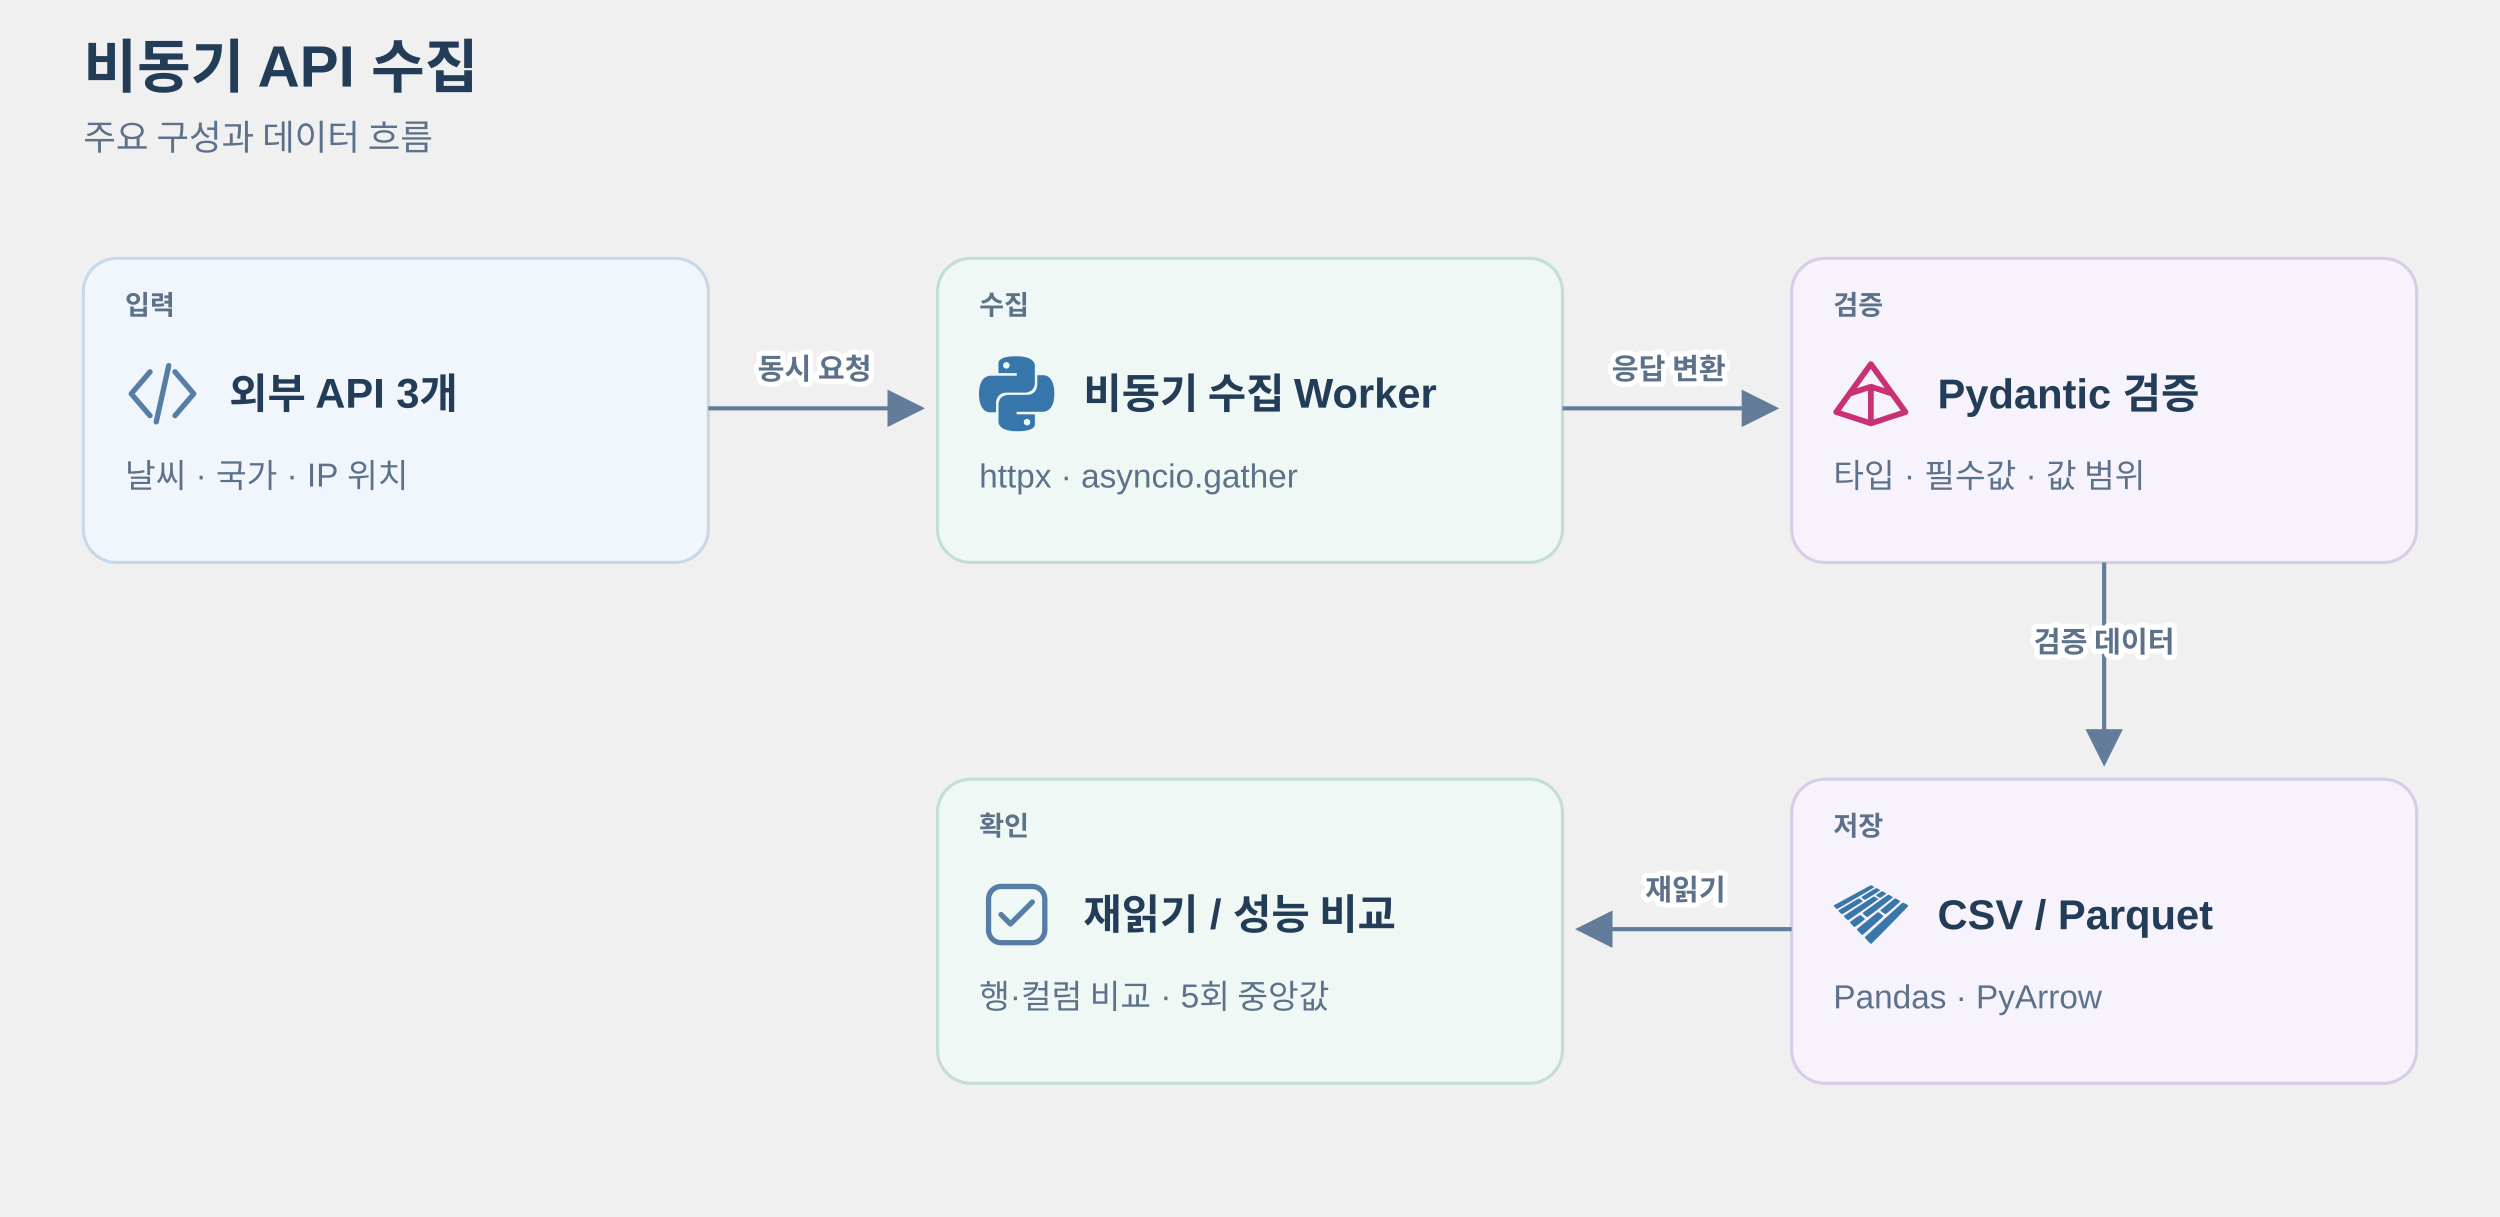
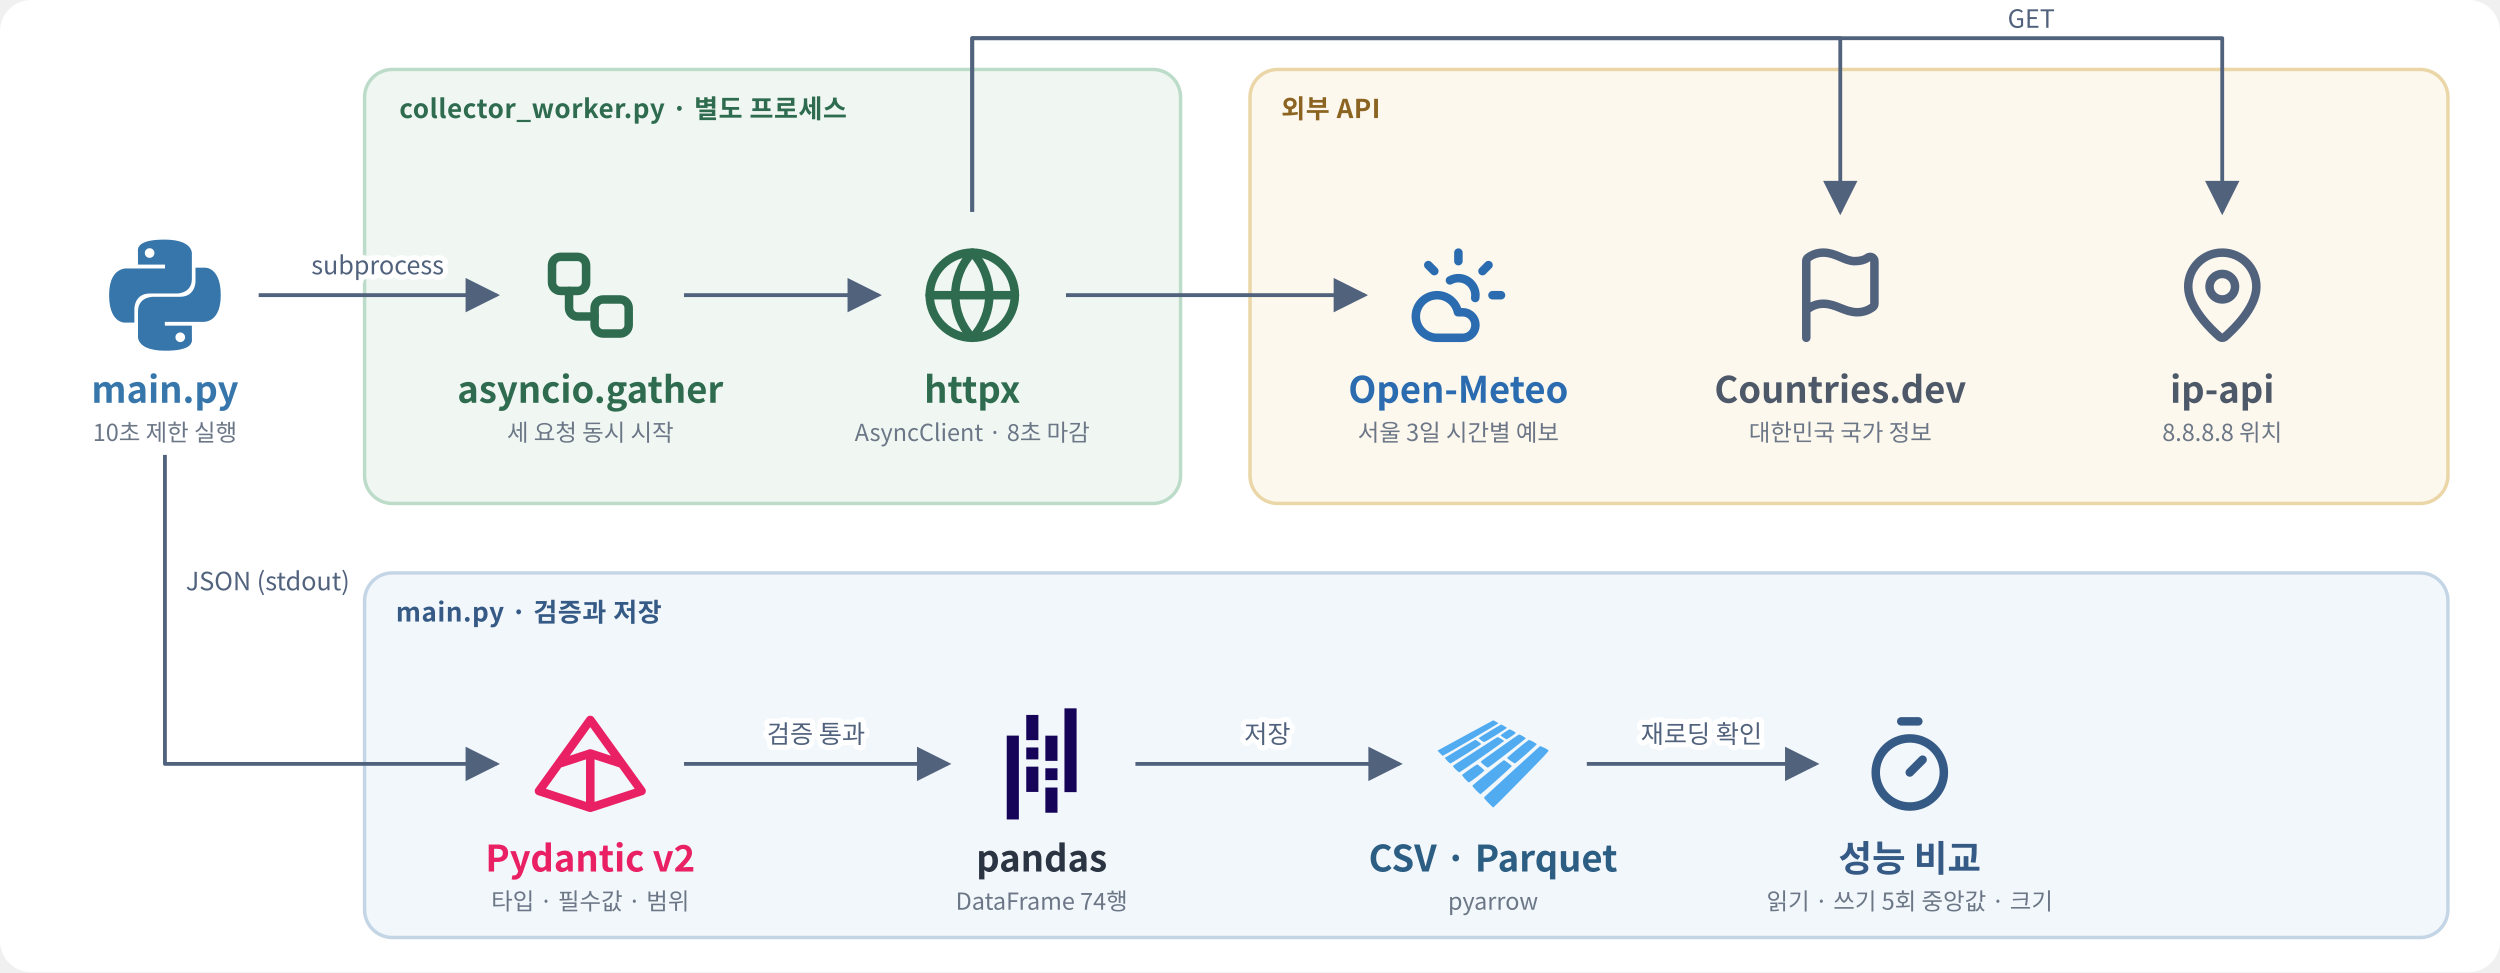
- <svg xmlns="http://www.w3.org/2000/svg" width="1200" height="584" viewBox="0 0 1200 584" role="img" aria-labelledby="title desc">
-   <style>text{font-family:"Apple SD Gothic Neo","Noto Sans KR","Malgun Gothic",Arial,sans-serif}</style>
+ <svg xmlns="http://www.w3.org/2000/svg" viewBox="0 0 1440 560" width="1440" height="560" font-family="Pretendard, 'Apple SD Gothic Neo', 'Noto Sans KR', 'Noto Sans CJK KR', 'Malgun Gothic', sans-serif">
  <defs>
-     <marker id="arrow" markerWidth="9" markerHeight="9" refX="8" refY="4.5" orient="auto">
-       <path d="M0 0L9 4.5L0 9Z" fill="#637C99" />
+     <marker id="ah" viewBox="0 0 10 10" refX="9" refY="5" markerWidth="9" markerHeight="9" orient="auto-start-reverse">
+       <path d="M0,0 L10,5 L0,10 z" fill="#51627d" />
    </marker>
  </defs>
-   <text x="40" y="42" font-size="28" font-weight="700" fill="#233D58">비동기 API 수집</text>
-   <text x="40" y="72" font-size="17" fill="#5D728A">주요 구성과 데이터 흐름</text>
-   <rect x="40" y="124" width="300" height="146" rx="16" fill="#F0F6FC" stroke="#C7D8E9" stroke-width="1.5" />
-   <text x="60" y="151" font-size="13" font-weight="700" fill="#5D728A">입력</text>
-   <g transform="translate(60 171) scale(1.5)" fill="none" stroke="#557DA5" stroke-width="1.7" stroke-linecap="round" stroke-linejoin="round">
-     <path d="M8 5L2 12l6 7M16 5l6 7-6 7M14 3l-4 18" />
+   <rect x="0" y="0" width="1440" height="560" rx="18" fill="#ffffff" />
+   <rect x="210" y="40" width="470" height="250" rx="16" fill="#f0f7f3" stroke="#bcdcc9" stroke-width="2" />
+   <text x="230" y="68" font-size="15" font-weight="700" fill="#2f6b4f" letter-spacing="0.3">collector_worker.py · 별도 프로세스</text>
+   <rect x="720" y="40" width="690" height="250" rx="16" fill="#fdf8ee" stroke="#ead6a6" stroke-width="2" />
+   <text x="738" y="68" font-size="15" font-weight="700" fill="#8a6420" letter-spacing="0.3">외부 API</text>
+   <rect x="210" y="330" width="1200" height="210" rx="16" fill="#f2f7fb" stroke="#c4d5e6" stroke-width="2" />
+   <text x="228" y="358" font-size="15" font-weight="700" fill="#355a85" letter-spacing="0.3">main.py · 검증과 저장</text>
+   <path d="M149.0,170.0 L286.0,170.0" fill="none" stroke="#51627d" stroke-width="2.2" stroke-linejoin="round" marker-end="url(#ah)" />
+   <path d="M394.0,170.0 L506.0,170.0" fill="none" stroke="#51627d" stroke-width="2.2" stroke-linejoin="round" marker-end="url(#ah)" />
+   <path d="M614.0,170.0 L786.0,170.0" fill="none" stroke="#51627d" stroke-width="2.2" stroke-linejoin="round" marker-end="url(#ah)" />
+   <path d="M560.0,122.0 L560.0,22.0 L1060.0,22.0 L1060.0,122.0" fill="none" stroke="#51627d" stroke-width="2.2" stroke-linejoin="round" marker-end="url(#ah)" />
+   <path d="M560.0,122.0 L560.0,22.0 L1280.0,22.0 L1280.0,122.0" fill="none" stroke="#51627d" stroke-width="2.2" stroke-linejoin="round" marker-end="url(#ah)" />
+   <path d="M95.0,262.0 L95.0,440.0 L286.0,440.0" fill="none" stroke="#51627d" stroke-width="2.2" stroke-linejoin="round" marker-end="url(#ah)" />
+   <path d="M394.0,440.0 L546.0,440.0" fill="none" stroke="#51627d" stroke-width="2.2" stroke-linejoin="round" marker-end="url(#ah)" />
+   <path d="M654.0,440.0 L806.0,440.0" fill="none" stroke="#51627d" stroke-width="2.2" stroke-linejoin="round" marker-end="url(#ah)" />
+   <path d="M914.0,440.0 L1046.0,440.0" fill="none" stroke="#51627d" stroke-width="2.2" stroke-linejoin="round" marker-end="url(#ah)" />
+   <g transform="translate(63.0,138.0) scale(2.6667)">
+     <path d="M14.25.18l.9.2.73.26.59.3.45.32.34.34.25.34.16.33.1.3.04.26.02.2-.01.13V8.5l-.05.63-.13.55-.21.46-.26.38-.3.31-.33.25-.35.19-.35.14-.33.1-.3.07-.26.04-.21.02H8.77l-.69.05-.59.14-.5.22-.41.27-.33.32-.27.35-.2.36-.15.37-.1.35-.07.32-.04.27-.02.21v3.06H3.17l-.21-.03-.28-.07-.32-.12-.35-.18-.36-.26-.36-.36-.35-.46-.32-.59-.28-.73-.21-.88-.14-1.05-.05-1.23.06-1.22.16-1.04.24-.87.32-.71.36-.57.4-.44.42-.33.42-.24.4-.16.36-.1.32-.05.24-.01h.16l.06.01h8.16v-.83H6.18l-.01-2.75-.02-.37.05-.34.11-.31.17-.28.25-.26.31-.23.38-.2.44-.18.51-.15.58-.12.64-.1.71-.06.77-.04.84-.02 1.27.05zm-6.3 1.98l-.23.33-.08.41.08.41.23.34.33.22.41.09.41-.09.33-.22.23-.34.08-.41-.08-.41-.23-.33-.33-.22-.41-.09-.41.09zm13.09 3.95l.28.06.32.12.35.18.36.27.36.35.35.47.32.59.28.73.21.88.14 1.04.05 1.23-.06 1.23-.16 1.04-.24.86-.32.71-.36.57-.4.45-.42.33-.42.24-.4.16-.36.09-.32.05-.24.02-.16-.01h-8.22v.82h5.84l.01 2.76.02.36-.05.34-.11.31-.17.29-.25.25-.31.24-.38.2-.44.17-.51.15-.58.13-.64.09-.71.07-.77.04-.84.01-1.27-.04-1.07-.14-.9-.2-.73-.25-.59-.3-.45-.33-.34-.34-.25-.34-.16-.33-.1-.3-.04-.25-.02-.2.01-.13v-5.34l.05-.64.13-.54.21-.46.26-.38.3-.32.33-.24.35-.2.35-.14.33-.1.3-.06.26-.04.21-.02.13-.01h5.84l.69-.05.59-.14.5-.21.41-.28.33-.32.27-.35.2-.36.15-.36.1-.35.07-.32.04-.28.02-.21V6.07h2.09l.14.01zm-6.47 14.25l-.23.33-.08.41.08.41.23.33.33.23.41.08.41-.08.33-.23.23-.33.08-.41-.08-.41-.23-.33-.33-.23-.41-.08-.41.08z" fill="#3776AB" />
  </g>
-   <text x="110" y="196" font-size="20" font-weight="700" fill="#233D58">외부 API 3개</text>
-   <text x="60" y="234" font-size="16" fill="#5D728A">날씨 · 국가 · IP 위치</text>
-   <rect x="450" y="124" width="300" height="146" rx="16" fill="#EFF8F4" stroke="#C4DFD2" stroke-width="1.5" />
-   <text x="470" y="151" font-size="13" font-weight="700" fill="#5D728A">수집</text>
-   <g transform="translate(470 171) scale(1.5)" fill="#3776AB">
-     <path d="M14.25.18l.9.2.73.26.59.3.45.32.34.34.25.34.16.33.1.3.04.26.02.2-.01.13V8.5l-.05.63-.13.55-.21.46-.26.38-.3.31-.33.25-.35.19-.35.14-.33.1-.3.07-.26.04-.21.02H8.77l-.69.05-.59.14-.5.22-.41.27-.33.32-.27.35-.2.36-.15.37-.1.35-.07.32-.04.27-.02.21v3.06H3.17l-.21-.03-.28-.07-.32-.12-.35-.18-.36-.26-.36-.36-.35-.46-.32-.59-.28-.73-.21-.88-.14-1.05-.05-1.23.06-1.22.16-1.04.24-.87.32-.71.36-.57.4-.44.42-.33.42-.24.4-.16.36-.1.32-.05.24-.01h.16l.06.01h8.16v-.83H6.18l-.01-2.75-.02-.37.05-.34.11-.31.17-.28.25-.26.31-.23.38-.2.44-.18.51-.15.58-.12.64-.1.71-.06.77-.04.84-.02 1.27.05zm-6.3 1.98l-.23.33-.08.41.08.41.23.34.33.22.41.09.41-.09.33-.22.23-.34.08-.41-.08-.41-.23-.33-.33-.22-.41-.09-.41.09zm13.09 3.95l.28.06.32.12.35.18.36.27.36.35.35.47.32.59.28.73.21.88.14 1.04.05 1.23-.06 1.23-.16 1.04-.24.86-.32.71-.36.57-.4.45-.42.33-.42.24-.4.16-.36.09-.32.05-.24.02-.16-.01h-8.22v.82h5.84l.01 2.76.02.36-.05.34-.11.31-.17.29-.25.25-.31.24-.38.2-.44.17-.51.15-.58.13-.64.09-.71.07-.77.04-.84.01-1.27-.04-1.07-.14-.9-.2-.73-.25-.59-.3-.45-.33-.34-.34-.25-.34-.16-.33-.1-.3-.04-.25-.02-.2.01-.13v-5.34l.05-.64.13-.54.21-.46.26-.38.3-.32.33-.24.35-.2.35-.14.33-.1.3-.06.26-.04.21-.02.13-.01h5.84l.69-.05.59-.14.5-.21.41-.28.33-.32.27-.35.2-.36.15-.36.1-.35.07-.32.04-.28.02-.21V6.07h2.09l.14.01zm-6.47 14.25l-.23.33-.08.41.08.41.23.33.33.23.41.08.41-.08.33-.23.23-.33.08-.41-.08-.41-.23-.33-.33-.23-.41-.08-.41.08z" />
+   <text x="95" y="232.0" text-anchor="middle" font-size="21" font-weight="700" fill="#3776AB">main.py</text>
+   <text x="95" y="254.0" text-anchor="middle" font-size="13.5" fill="#6b7686">10초 제한 실행</text>
+   <svg x="310.6" y="140.6" width="58.88" height="58.88" viewBox="0 0 24 24" fill="none" stroke="#2f6b4f" stroke-width="2" stroke-linecap="round" stroke-linejoin="round">
+     <rect width="8" height="8" x="3" y="3" rx="2" />
+     <path d="M7 11v4a2 2 0 0 0 2 2h4" />
+     <rect width="8" height="8" x="13" y="13" rx="2" />
+   </svg>
+   <text x="340" y="232.0" text-anchor="middle" font-size="21" font-weight="700" fill="#2f6b4f">asyncio.gather</text>
+   <text x="340" y="254.0" text-anchor="middle" font-size="13.5" fill="#6b7686">세 요청 동시 시작</text>
+   <svg x="530.6" y="140.6" width="58.88" height="58.88" viewBox="0 0 24 24" fill="none" stroke="#2f6b4f" stroke-width="2" stroke-linecap="round" stroke-linejoin="round">
+     <circle cx="12" cy="12" r="10" />
+     <path d="M12 2a14.5 14.5 0 0 0 0 20 14.5 14.5 0 0 0 0-20" />
+     <path d="M2 12h20" />
+   </svg>
+   <text x="560" y="232.0" text-anchor="middle" font-size="21" font-weight="700" fill="#2f6b4f">httpx</text>
+   <text x="560" y="254.0" text-anchor="middle" font-size="13.5" fill="#6b7686">AsyncClient · 8초 마감</text>
+   <svg x="810.6" y="140.6" width="58.88" height="58.88" viewBox="0 0 24 24" fill="none" stroke="#2b6cb0" stroke-width="2" stroke-linecap="round" stroke-linejoin="round">
+     <path d="M12 2v2" />
+     <path d="m4.93 4.93 1.41 1.41" />
+     <path d="M20 12h2" />
+     <path d="m19.07 4.93-1.41 1.41" />
+     <path d="M15.947 12.65a4 4 0 0 0-5.925-4.128" />
+     <path d="M13 22H7a5 5 0 1 1 4.9-6H13a3 3 0 0 1 0 6Z" />
+   </svg>
+   <text x="840" y="232.0" text-anchor="middle" font-size="21" font-weight="700" fill="#2b6cb0">Open-Meteo</text>
+   <text x="840" y="254.0" text-anchor="middle" font-size="13.5" fill="#6b7686">서울 3일 시간별 예보</text>
+   <svg x="1030.6" y="140.6" width="58.88" height="58.88" viewBox="0 0 24 24" fill="none" stroke="#51627d" stroke-width="2" stroke-linecap="round" stroke-linejoin="round">
+     <path d="M4 22V4a1 1 0 0 1 .4-.8A6 6 0 0 1 8 2c3 0 5 2 7.333 2q2 0 3.067-.8A1 1 0 0 1 20 4v10a1 1 0 0 1-.4.8A6 6 0 0 1 16 16c-3 0-5-2-8-2a6 6 0 0 0-4 1.528" />
+   </svg>
+   <text x="1060" y="232.0" text-anchor="middle" font-size="21" font-weight="700" fill="#4d5868">Countries.dev</text>
+   <text x="1060" y="254.0" text-anchor="middle" font-size="13.5" fill="#6b7686">대한민국 국가 정보</text>
+   <svg x="1250.6" y="140.6" width="58.88" height="58.88" viewBox="0 0 24 24" fill="none" stroke="#51627d" stroke-width="2" stroke-linecap="round" stroke-linejoin="round">
+     <path d="M20 10c0 4.993-5.539 10.193-7.399 11.799a1 1 0 0 1-1.202 0C9.539 20.193 4 14.993 4 10a8 8 0 0 1 16 0" />
+     <circle cx="12" cy="10" r="3" />
+   </svg>
+   <text x="1280" y="232.0" text-anchor="middle" font-size="21" font-weight="700" fill="#4d5868">ip-api</text>
+   <text x="1280" y="254.0" text-anchor="middle" font-size="13.5" fill="#6b7686">8.8.8.8 위치</text>
+   <g transform="translate(308.0,408.0) scale(2.6667)">
+     <path d="m23.826 17.316-4.23-5.866-6.847-9.496c-.348-.48-1.151-.48-1.497 0l-6.845 9.494-4.233 5.868a.925.925 0 0 0 .46 1.417l11.078 3.626h.002a.92.92 0 0 0 .572 0h.002l11.077-3.626c.28-.092.5-.31.59-.592a.916.916 0 0 0-.13-.825h.002ZM12.001 4.07l4.44 6.158-4.152-1.36c-.032-.01-.066-.008-.098-.016a.8.8 0 0 0-.096-.016c-.032-.004-.062-.016-.094-.016s-.062.012-.094.016a.74.74 0 0 0-.096.016c-.032.006-.066.006-.096.016L7.59 10.221l-.026.008 4.44-6.158h-.002Zm-6.273 8.7 4.834-1.583.516-.168v9.19L2.41 17.372l3.317-4.6Zm7.197 7.437V11.02l5.35 1.752 3.316 4.598-8.666 2.838Z" fill="#E92063" />
  </g>
-   <text x="520" y="196" font-size="20" font-weight="700" fill="#233D58">비동기 수집 Worker</text>
-   <text x="470" y="234" font-size="16" fill="#5D728A">httpx · asyncio.gather</text>
-   <rect x="860" y="124" width="300" height="146" rx="16" fill="#F7F3FC" stroke="#D8CDE8" stroke-width="1.5" />
-   <text x="880" y="151" font-size="13" font-weight="700" fill="#5D728A">검증</text>
-   <g transform="translate(880 171) scale(1.5)" fill="#C83275">
-     <path d="m23.826 17.316-4.23-5.866-6.847-9.496c-.348-.48-1.151-.48-1.497 0l-6.845 9.494-4.233 5.868a.925.925 0 0 0 .46 1.417l11.078 3.626h.002a.92.92 0 0 0 .572 0h.002l11.077-3.626c.28-.092.5-.31.59-.592a.916.916 0 0 0-.13-.825h.002ZM12.001 4.07l4.44 6.158-4.152-1.36c-.032-.01-.066-.008-.098-.016a.8.8 0 0 0-.096-.016c-.032-.004-.062-.016-.094-.016s-.062.012-.094.016a.74.74 0 0 0-.096.016c-.032.006-.066.006-.096.016L7.59 10.221l-.026.008 4.44-6.158h-.002Zm-6.273 8.7 4.834-1.583.516-.168v9.19L2.41 17.372l3.317-4.6Zm7.197 7.437V11.02l5.35 1.752 3.316 4.598-8.666 2.838Z" />
+   <text x="340" y="502.0" text-anchor="middle" font-size="21" font-weight="700" fill="#E92063">Pydantic v2</text>
+   <text x="340" y="524.0" text-anchor="middle" font-size="13.5" fill="#6b7686">타입 · 필수값 · 범위</text>
+   <g transform="translate(568.0,408.0) scale(2.6667)">
+     <path d="M16.922 0h2.623v18.104h-2.623zm-4.126 12.94h2.623v2.57h-2.623zm0-7.037h2.623v5.446h-2.623zm0 11.197h2.623v5.446h-2.623zM4.456 5.896h2.622V24H4.455zm4.213 2.559h2.623v2.57H8.67zm0 4.151h2.623v5.447H8.67zm0-11.187h2.623v5.446H8.67Z" fill="#150458" />
  </g>
-   <text x="930" y="196" font-size="20" font-weight="700" fill="#233D58">Pydantic 검증</text>
-   <text x="880" y="234" font-size="16" fill="#5D728A">타입 · 필수값 · 값 범위</text>
-   <rect x="450" y="374" width="300" height="146" rx="16" fill="#EFF8F4" stroke="#C4DFD2" stroke-width="1.5" />
-   <text x="470" y="401" font-size="13" font-weight="700" fill="#5D728A">확인</text>
-   <g transform="translate(470 421) scale(1.5)" fill="none" stroke="#557DA5" stroke-width="1.7" stroke-linecap="round" stroke-linejoin="round">
-     <rect x="3" y="3" width="18" height="18" rx="4" />
-     <path d="M7 12l3 3 7-7" />
+   <text x="600" y="502.0" text-anchor="middle" font-size="21" font-weight="700" fill="#2b3443">pandas</text>
+   <text x="600" y="524.0" text-anchor="middle" font-size="13.5" fill="#6b7686">DataFrame 74행</text>
+   <g transform="translate(828.0,408.0) scale(2.6667)">
+     <path d="M10.953 20.391c-.95-1.013-.978-1.057-.807-1.248.27-.304 11.811-10.868 11.977-10.964.143-.083 1.558.6 1.867.902.119.115-.8 1.098-5.817 6.218-3.277 3.345-6.021 6.095-6.097 6.112-.076.016-.582-.442-1.123-1.02zM8.333 17.7c-.511-.515-.835-.92-.803-1.003.058-.152 6.693-5.515 6.817-5.51.153.005 1.714 1.191 1.714 1.302 0 .116-6.67 6.073-6.8 6.073-.038 0-.456-.388-.928-.862zM5.91 15.227c-.4-.448-.652-.81-.598-.86.28-.26 3.164-2.26 3.26-2.26.154.002 1.547 1.196 1.547 1.327 0 .161-3.124 2.566-3.334 2.566-.1 0-.494-.348-.875-.773zm-1.988-2.04c-.574-.58-.642-.69-.512-.81.187-.174 9.357-6.094 9.545-6.162.146-.053 1.417.716 1.417.858 0 .102-9.401 6.685-9.63 6.744-.091.023-.435-.241-.82-.63zm6.117-.935c-.379-.314-.687-.626-.684-.692.002-.066.337-.354.743-.64.406-.285 2.227-1.587 4.046-2.894 1.82-1.307 3.383-2.376 3.474-2.376.245 0 1.485.717 1.445.835-.057.173-8.012 6.336-8.179 6.337-.086 0-.467-.256-.845-.57zm-7.963-.923c-.452-.478-.518-.593-.4-.701.103-.093 5.783-3.449 6.47-3.821.114-.062 1.318.807 1.28.922-.05.15-6.456 4.172-6.645 4.172-.09 0-.408-.257-.705-.572Zm13.735.038c-.416-.298-.772-.59-.792-.65-.028-.083 3.74-3.215 4.595-3.818.166-.118.297-.079 1.01.301.45.24.818.485.817.545-.002.152-4.487 4.098-4.7 4.135-.096.016-.515-.214-.93-.513zM.547 9.707 0 9.156l.243-.158c.133-.086 2.841-1.563 6.018-3.282l5.775-3.126.553.27c.303.15.552.322.552.384 0 .084-11.875 7.018-12.02 7.018-.015 0-.274-.249-.574-.553zm8.88-2.79c-.269-.2-.487-.418-.487-.483s1.083-.755 2.406-1.534l2.405-1.417.617.33c.34.18.617.363.617.406 0 .122-4.715 3.07-4.904 3.067-.092-.001-.387-.167-.655-.368Zm4.816-.612c-.325-.2-.589-.418-.588-.484.002-.112 1.64-1.209 1.909-1.279.123-.032 1.226.55 1.315.694.027.044-.031.15-.128.237-.333.296-1.7 1.202-1.81 1.199-.06-.002-.374-.167-.698-.367z" fill="#50ABF1" />
  </g>
-   <text x="520" y="446" font-size="20" font-weight="700" fill="#233D58">재읽기 / 성능 비교</text>
-   <text x="470" y="484" font-size="16" fill="#5D728A">행·컬럼 비교 · 5회 중앙값</text>
-   <rect x="860" y="374" width="300" height="146" rx="16" fill="#F7F3FC" stroke="#D8CDE8" stroke-width="1.5" />
-   <text x="880" y="401" font-size="13" font-weight="700" fill="#5D728A">저장</text>
-   <g transform="translate(880 421) scale(1.5)" fill="#3976AA">
-     <path d="M10.953 20.391c-.95-1.013-.978-1.057-.807-1.248.27-.304 11.811-10.868 11.977-10.964.143-.083 1.558.6 1.867.902.119.115-.8 1.098-5.817 6.218-3.277 3.345-6.021 6.095-6.097 6.112-.076.016-.582-.442-1.123-1.02zM8.333 17.7c-.511-.515-.835-.92-.803-1.003.058-.152 6.693-5.515 6.817-5.51.153.005 1.714 1.191 1.714 1.302 0 .116-6.67 6.073-6.8 6.073-.038 0-.456-.388-.928-.862zM5.91 15.227c-.4-.448-.652-.81-.598-.86.28-.26 3.164-2.26 3.26-2.26.154.002 1.547 1.196 1.547 1.327 0 .161-3.124 2.566-3.334 2.566-.1 0-.494-.348-.875-.773zm-1.988-2.04c-.574-.58-.642-.69-.512-.81.187-.174 9.357-6.094 9.545-6.162.146-.053 1.417.716 1.417.858 0 .102-9.401 6.685-9.63 6.744-.091.023-.435-.241-.82-.63zm6.117-.935c-.379-.314-.687-.626-.684-.692.002-.066.337-.354.743-.64.406-.285 2.227-1.587 4.046-2.894 1.82-1.307 3.383-2.376 3.474-2.376.245 0 1.485.717 1.445.835-.057.173-8.012 6.336-8.179 6.337-.086 0-.467-.256-.845-.57zm-7.963-.923c-.452-.478-.518-.593-.4-.701.103-.093 5.783-3.449 6.47-3.821.114-.062 1.318.807 1.28.922-.05.15-6.456 4.172-6.645 4.172-.09 0-.408-.257-.705-.572Zm13.735.038c-.416-.298-.772-.59-.792-.65-.028-.083 3.74-3.215 4.595-3.818.166-.118.297-.079 1.01.301.45.24.818.485.817.545-.002.152-4.487 4.098-4.7 4.135-.096.016-.515-.214-.93-.513zM.547 9.707 0 9.156l.243-.158c.133-.086 2.841-1.563 6.018-3.282l5.775-3.126.553.27c.303.15.552.322.552.384 0 .084-11.875 7.018-12.02 7.018-.015 0-.274-.249-.574-.553zm8.88-2.79c-.269-.2-.487-.418-.487-.483s1.083-.755 2.406-1.534l2.405-1.417.617.33c.34.18.617.363.617.406 0 .122-4.715 3.07-4.904 3.067-.092-.001-.387-.167-.655-.368Zm4.816-.612c-.325-.2-.589-.418-.588-.484.002-.112 1.64-1.209 1.909-1.279.123-.032 1.226.55 1.315.694.027.044-.031.15-.128.237-.333.296-1.7 1.202-1.81 1.199-.06-.002-.374-.167-.698-.367z" />
-   </g>
-   <text x="930" y="446" font-size="20" font-weight="700" fill="#233D58">CSV / Parquet</text>
-   <text x="880" y="484" font-size="16" fill="#5D728A">Pandas · PyArrow</text>
-   <path d="M340,196 L442,196" fill="none" stroke="#637C99" stroke-width="2" stroke-linejoin="round" marker-end="url(#arrow)" />
-   <text x="391.0" y="182" text-anchor="middle" font-size="14" font-weight="600" fill="#5D728A" stroke="#FFFFFF" stroke-width="5" paint-order="stroke" stroke-linejoin="round">동시 요청</text>
-   <path d="M750,196 L852,196" fill="none" stroke="#637C99" stroke-width="2" stroke-linejoin="round" marker-end="url(#arrow)" />
-   <text x="801.0" y="182" text-anchor="middle" font-size="14" font-weight="600" fill="#5D728A" stroke="#FFFFFF" stroke-width="5" paint-order="stroke" stroke-linejoin="round">응답 변환</text>
-   <path d="M1010,270 L1010,366" fill="none" stroke="#637C99" stroke-width="2" stroke-linejoin="round" marker-end="url(#arrow)" />
-   <text x="1010" y="313.0" text-anchor="middle" font-size="14" font-weight="600" fill="#5D728A" stroke="#FFFFFF" stroke-width="5" paint-order="stroke" stroke-linejoin="round">검증 데이터</text>
-   <path d="M860,446 L758,446" fill="none" stroke="#637C99" stroke-width="2" stroke-linejoin="round" marker-end="url(#arrow)" />
-   <text x="809.0" y="432" text-anchor="middle" font-size="14" font-weight="600" fill="#5D728A" stroke="#FFFFFF" stroke-width="5" paint-order="stroke" stroke-linejoin="round">재읽기</text>
+   <text x="860" y="502.0" text-anchor="middle" font-size="21" font-weight="700" fill="#2c5e84">CSV · Parquet</text>
+   <text x="860" y="524.0" text-anchor="middle" font-size="13.5" fill="#6b7686">pyarrow</text>
+   <svg x="1070.6" y="410.6" width="58.88" height="58.88" viewBox="0 0 24 24" fill="none" stroke="#355a85" stroke-width="2" stroke-linecap="round" stroke-linejoin="round">
+     <line x1="10" x2="14" y1="2" y2="2" />
+     <line x1="12" x2="15" y1="14" y2="11" />
+     <circle cx="12" cy="14" r="8" />
+   </svg>
+   <text x="1100" y="502.0" text-anchor="middle" font-size="21" font-weight="700" fill="#355a85">성능 비교</text>
+   <text x="1100" y="524.0" text-anchor="middle" font-size="13.5" fill="#6b7686">읽기 · 쓰기 5회 중앙값 · 크기</text>
+   <text x="217.5" y="158.0" text-anchor="middle" font-size="14.5" fill="#ffffff" stroke="#ffffff" stroke-width="6" stroke-linejoin="round">subprocess</text>
+   <text x="217.5" y="158.0" text-anchor="middle" font-size="14.5" fill="#51627d">subprocess</text>
+   <text x="1170.0" y="16.0" text-anchor="middle" font-size="14.5" fill="#ffffff" stroke="#ffffff" stroke-width="6" stroke-linejoin="round">GET</text>
+   <text x="1170.0" y="16.0" text-anchor="middle" font-size="14.5" fill="#51627d">GET</text>
+   <text x="107.0" y="340.0" text-anchor="start" font-size="14.5" fill="#ffffff" stroke="#ffffff" stroke-width="6" stroke-linejoin="round">JSON (stdout)</text>
+   <text x="107.0" y="340.0" text-anchor="start" font-size="14.5" fill="#51627d">JSON (stdout)</text>
+   <text x="470.0" y="428.0" text-anchor="middle" font-size="14.5" fill="#ffffff" stroke="#ffffff" stroke-width="6" stroke-linejoin="round">검증 통과</text>
+   <text x="470.0" y="428.0" text-anchor="middle" font-size="14.5" fill="#51627d">검증 통과</text>
+   <text x="730.0" y="428.0" text-anchor="middle" font-size="14.5" fill="#ffffff" stroke="#ffffff" stroke-width="6" stroke-linejoin="round">저장</text>
+   <text x="730.0" y="428.0" text-anchor="middle" font-size="14.5" fill="#51627d">저장</text>
+   <text x="980.0" y="428.0" text-anchor="middle" font-size="14.5" fill="#ffffff" stroke="#ffffff" stroke-width="6" stroke-linejoin="round">재로딩 확인</text>
+   <text x="980.0" y="428.0" text-anchor="middle" font-size="14.5" fill="#51627d">재로딩 확인</text>
</svg>
